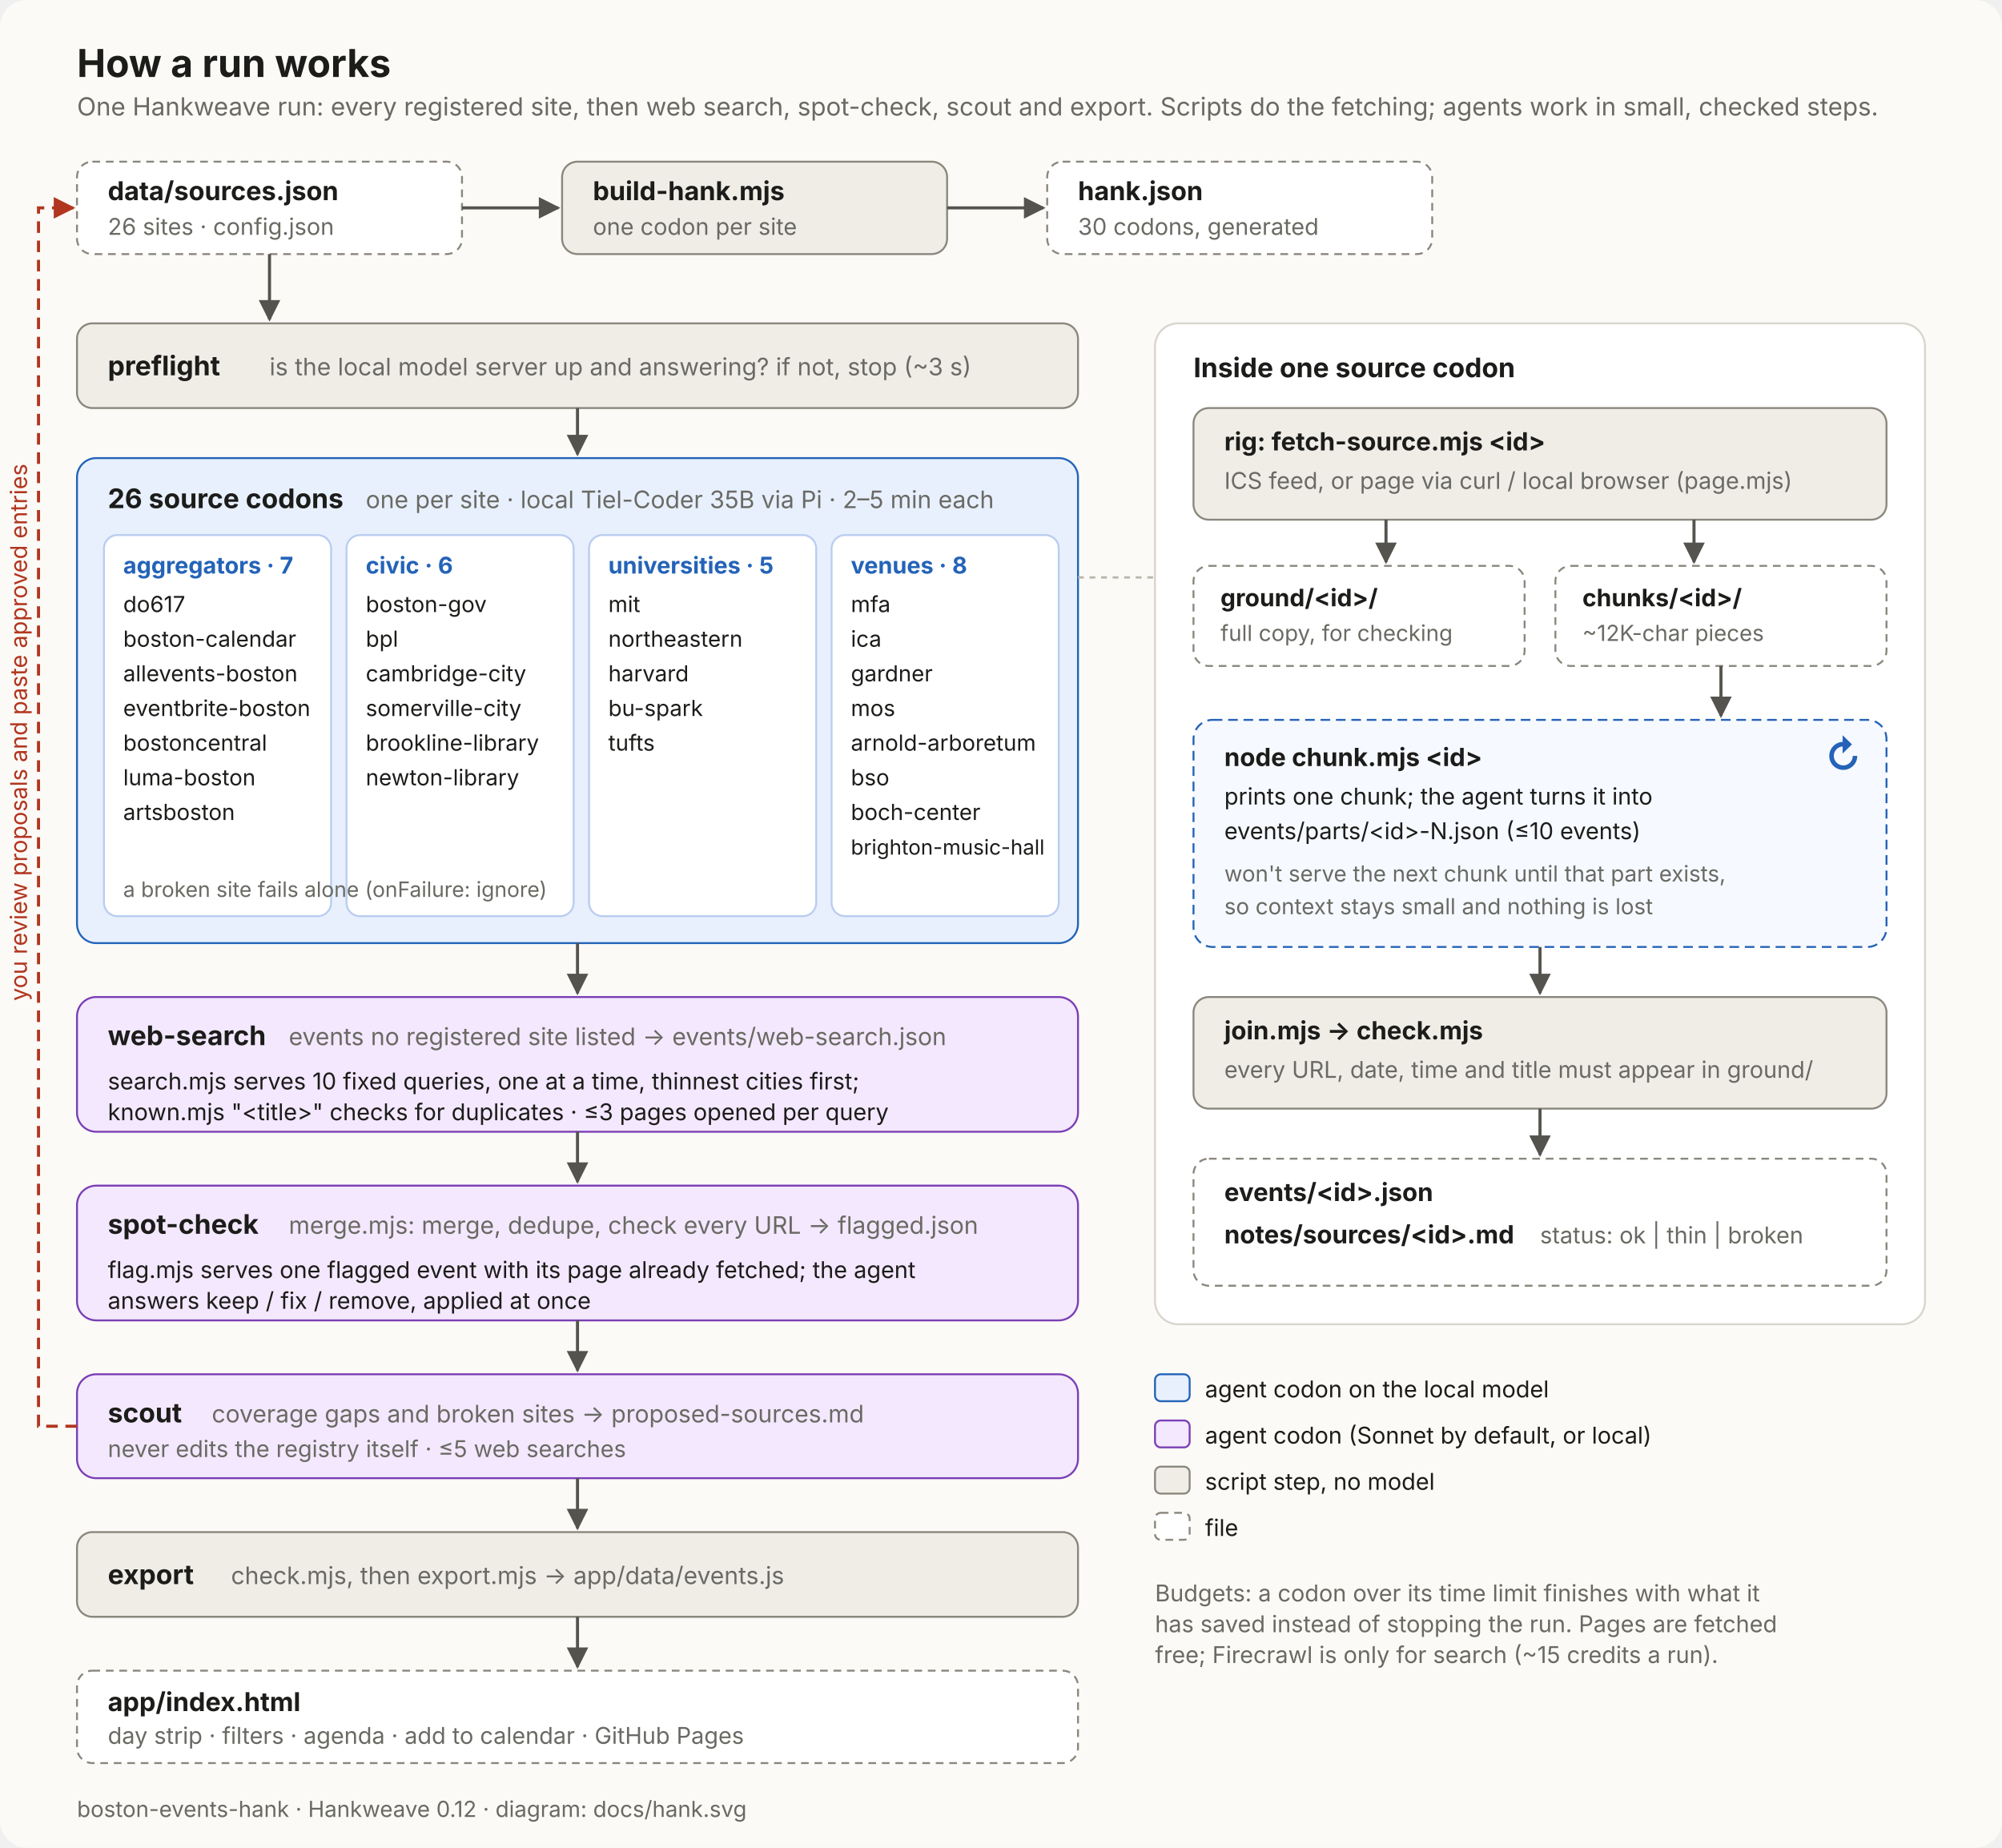
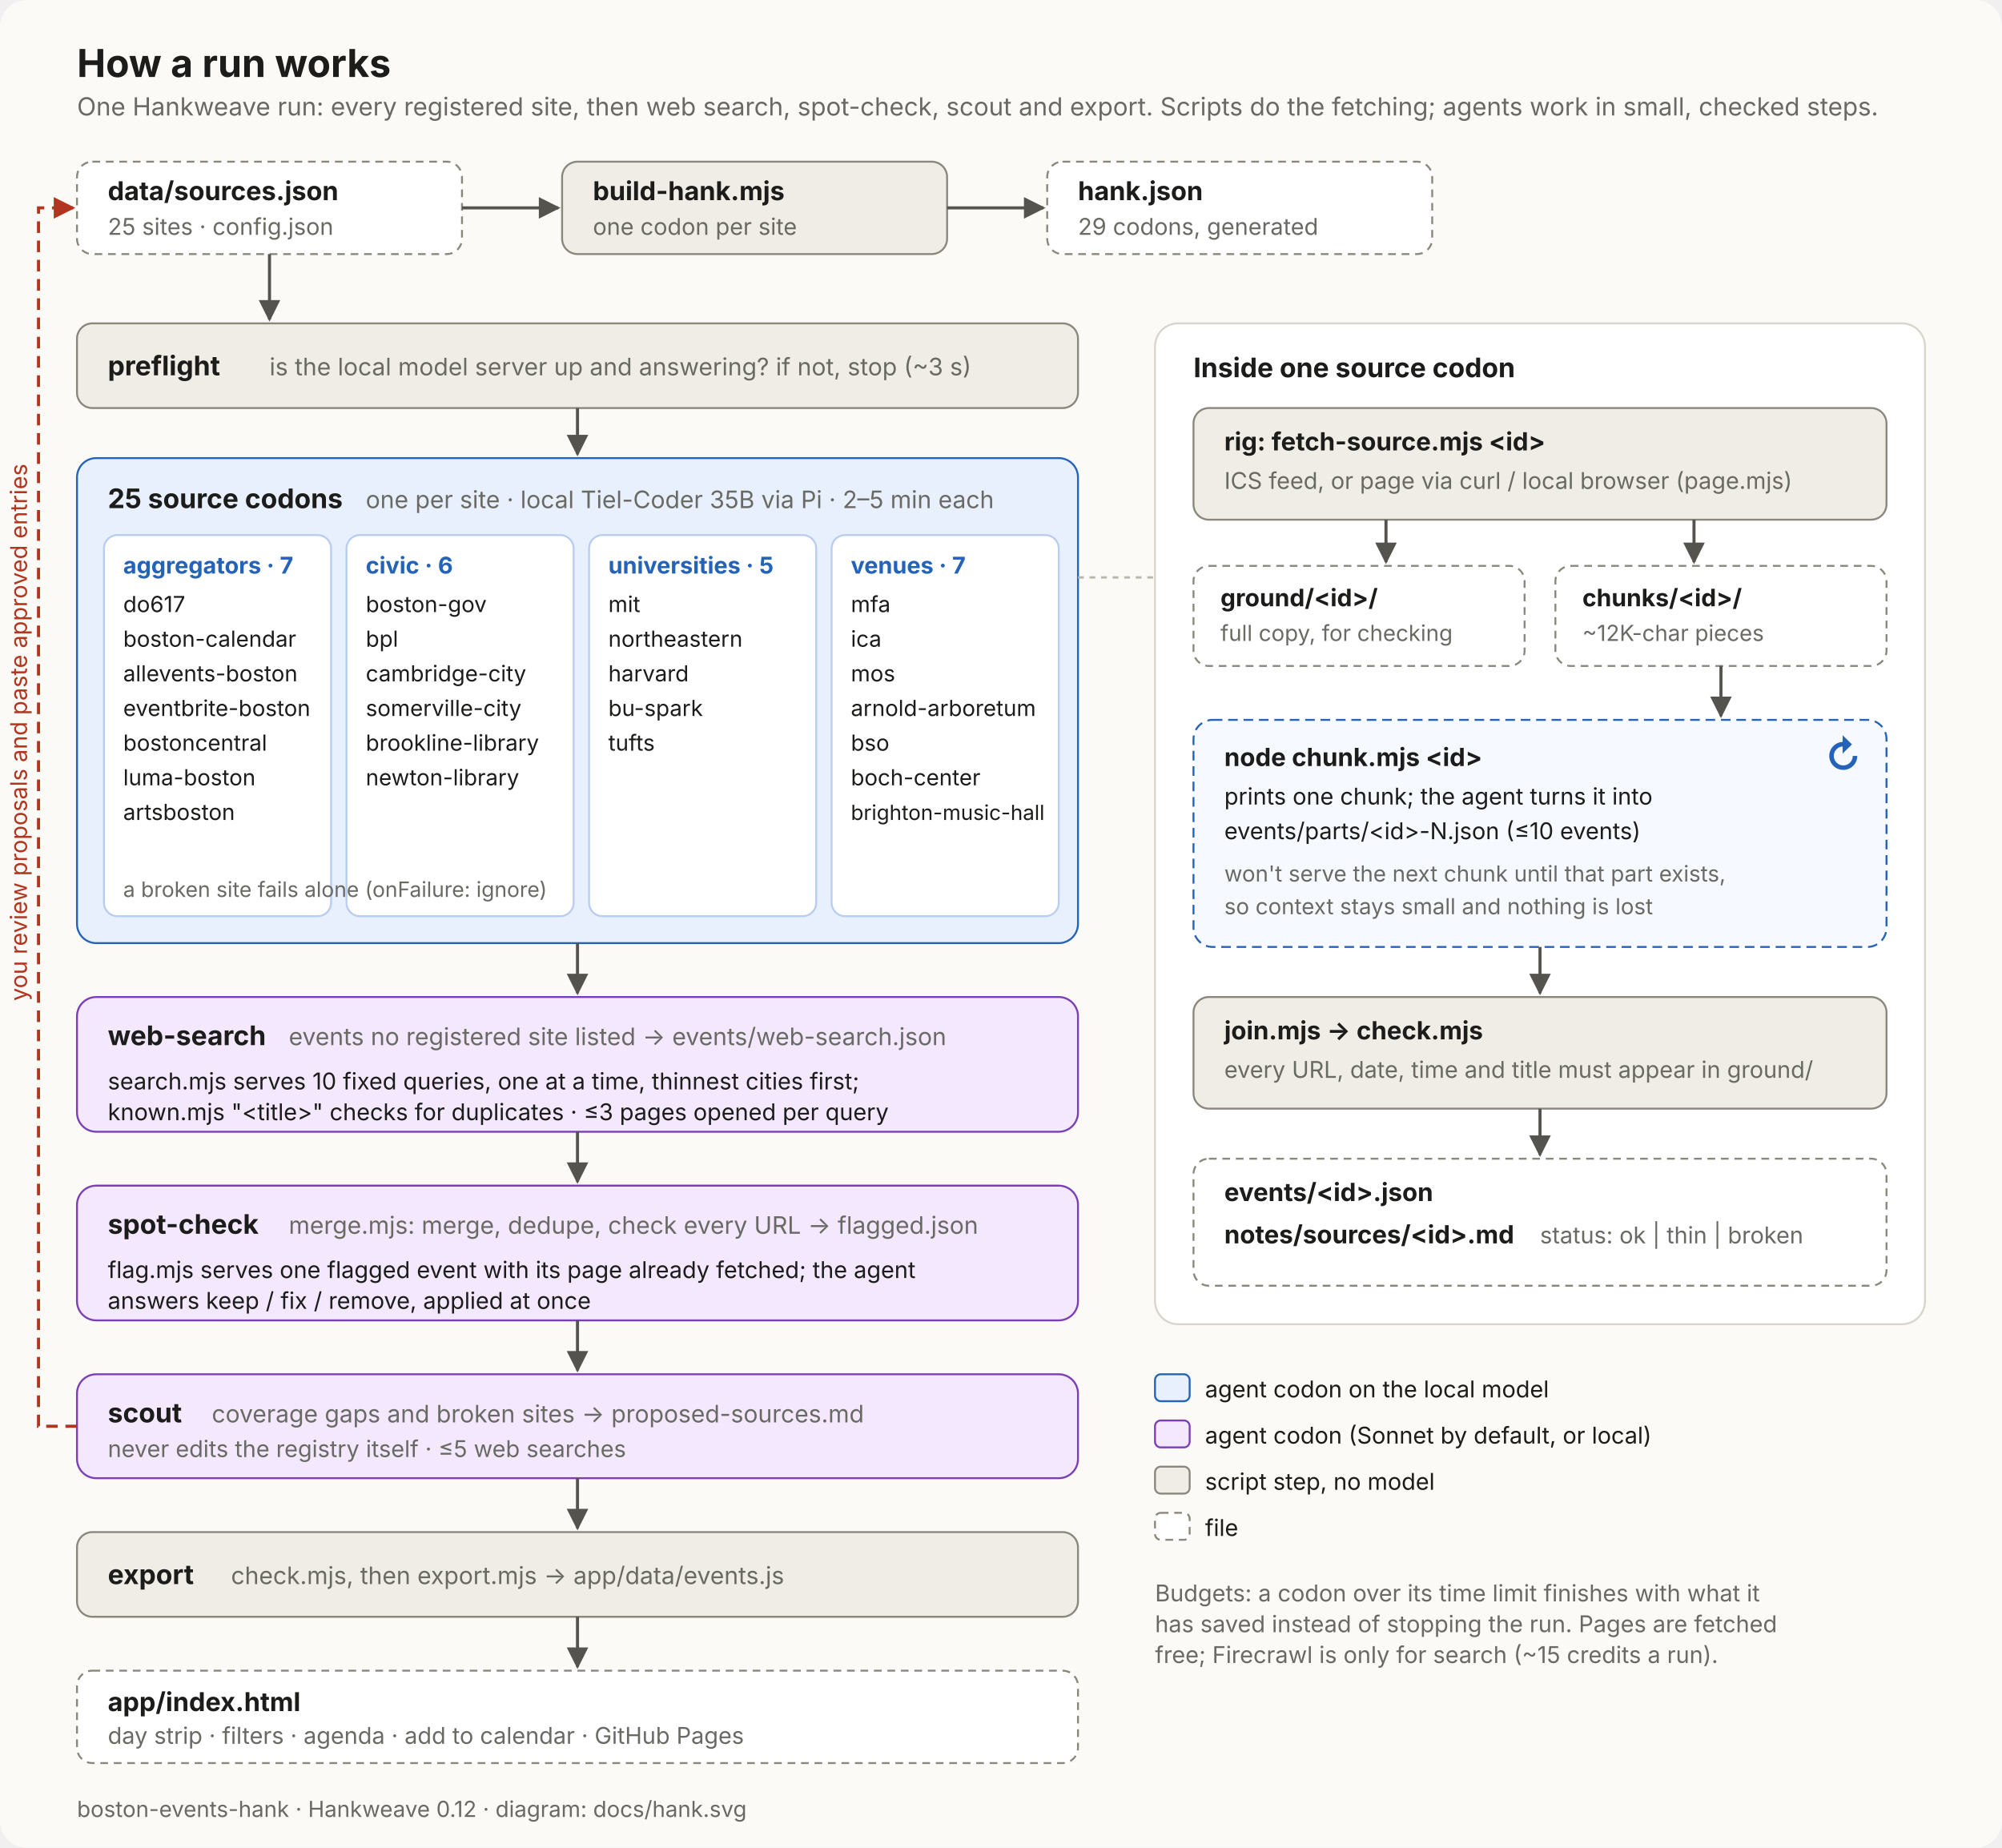
<svg xmlns="http://www.w3.org/2000/svg" viewBox="0 0 1040 960" width="1040" height="960" font-family="system-ui, -apple-system, 'Segoe UI', sans-serif">
  <style>
    .bg { fill: #fbfaf7; }
    .t { fill: #1c1c1a; }
    .m { fill: #6a6a64; }
    .h { font-weight: 700; }
    .local { fill: #e8f0fe; stroke: #2463b8; }
    .tail { fill: #f3e8fd; stroke: #7b3fb5; }
    .script { fill: #efede6; stroke: #8a877d; }
    .file { fill: #ffffff; stroke: #8a877d; stroke-dasharray: 4 3; }
    .inset { fill: #ffffff; stroke: #d8d5cc; }
    .loop { fill: #f6f9ff; stroke: #2463b8; stroke-dasharray: 5 3; }
    .col { fill: #ffffff; stroke: #b9cdf0; }
    .arrow { stroke: #55534d; stroke-width: 1.6; fill: none; marker-end: url(#a); }
    .back { stroke: #b2361f; stroke-width: 1.6; fill: none; stroke-dasharray: 6 4; marker-end: url(#b); }
    .link { stroke: #b9b6ad; stroke-width: 1.2; fill: none; stroke-dasharray: 3 3; }
    .red { fill: #b2361f; }
    .blue { fill: #2463b8; }
    .purple { fill: #7b3fb5; }
    @media (prefers-color-scheme: dark) {
      .bg { fill: #161615; }
      .t { fill: #ecebe6; }
      .m { fill: #9b9a93; }
      .local { fill: #17263d; stroke: #7eaef0; }
      .tail { fill: #2a1d38; stroke: #b98ae6; }
      .script { fill: #262624; stroke: #8f8c84; }
      .file { fill: #1d1d1b; stroke: #8f8c84; }
      .inset { fill: #1d1d1b; stroke: #3a3a36; }
      .loop { fill: #1a2536; stroke: #7eaef0; }
      .col { fill: #1d1d1b; stroke: #33507a; }
      .arrow { stroke: #b4b2aa; }
      .link { stroke: #55534d; }
      .red { fill: #ee8a74; } .back { stroke: #ee8a74; }
      .blue { fill: #7eaef0; }
      .purple { fill: #b98ae6; }
    }
  </style>
  <defs>
    <marker id="a" viewBox="0 0 10 10" refX="9" refY="5" markerWidth="7" markerHeight="7" orient="auto-start-reverse">
      <path d="M0 0 L10 5 L0 10 z" fill="#55534d" />
    </marker>
    <marker id="b" viewBox="0 0 10 10" refX="9" refY="5" markerWidth="7" markerHeight="7" orient="auto-start-reverse">
      <path d="M0 0 L10 5 L0 10 z" fill="#b2361f" />
    </marker>
  </defs>
  <rect class="bg" x="0" y="0" width="1040" height="960" rx="14" />
  <text class="t h" x="40" y="40" font-size="20">How a run works</text>
  <text class="m" x="40" y="60" font-size="13">One Hankweave run: every registered site, then web search, spot-check, scout and export. Scripts do the fetching; agents work in small, checked steps.</text>
  <rect class="file" x="40" y="84" width="200" height="48" rx="8" />
  <text class="t h" x="56" y="104" font-size="13.5">data/sources.json</text>
-   <text class="m" x="56" y="122" font-size="12">26 sites · config.json</text>
+   <text class="m" x="56" y="122" font-size="12">25 sites · config.json</text>
  <path class="arrow" d="M240 108 H290" />
  <rect class="script" x="292" y="84" width="200" height="48" rx="8" />
  <text class="t h" x="308" y="104" font-size="13.5">build-hank.mjs</text>
  <text class="m" x="308" y="122" font-size="12">one codon per site</text>
  <path class="arrow" d="M492 108 H542" />
  <rect class="file" x="544" y="84" width="200" height="48" rx="8" />
  <text class="t h" x="560" y="104" font-size="13.5">hank.json</text>
-   <text class="m" x="560" y="122" font-size="12">30 codons, generated</text>
+   <text class="m" x="560" y="122" font-size="12">29 codons, generated</text>
  <path class="arrow" d="M140 132 V166" />
  <rect class="script" x="40" y="168" width="520" height="44" rx="8" />
  <text class="t h" x="56" y="195" font-size="14">preflight</text>
  <text class="m" x="140" y="195" font-size="12.5">is the local model server up and answering? if not, stop (~3 s)</text>
  <path class="arrow" d="M300 212 V236" />
  <rect class="local" x="40" y="238" width="520" height="252" rx="10" />
-   <text class="t h" x="56" y="264" font-size="14">26 source codons</text>
+   <text class="t h" x="56" y="264" font-size="14">25 source codons</text>
  <text class="m" x="190" y="264" font-size="12.5">one per site · local Tiel-Coder 35B via Pi · 2–5 min each</text>
  <g font-size="11.5">
    <rect class="col" x="54" y="278" width="118" height="198" rx="7" />
    <text class="blue h" x="64" y="298" font-size="12">aggregators · 7</text>
    <text class="t" x="64" y="318">do617</text>
    <text class="t" x="64" y="336">boston-calendar</text>
    <text class="t" x="64" y="354">allevents-boston</text>
    <text class="t" x="64" y="372">eventbrite-boston</text>
    <text class="t" x="64" y="390">bostoncentral</text>
    <text class="t" x="64" y="408">luma-boston</text>
    <text class="t" x="64" y="426">artsboston</text>
    <rect class="col" x="180" y="278" width="118" height="198" rx="7" />
    <text class="blue h" x="190" y="298" font-size="12">civic · 6</text>
    <text class="t" x="190" y="318">boston-gov</text>
    <text class="t" x="190" y="336">bpl</text>
    <text class="t" x="190" y="354">cambridge-city</text>
    <text class="t" x="190" y="372">somerville-city</text>
    <text class="t" x="190" y="390">brookline-library</text>
    <text class="t" x="190" y="408">newton-library</text>
    <rect class="col" x="306" y="278" width="118" height="198" rx="7" />
    <text class="blue h" x="316" y="298" font-size="12">universities · 5</text>
    <text class="t" x="316" y="318">mit</text>
    <text class="t" x="316" y="336">northeastern</text>
    <text class="t" x="316" y="354">harvard</text>
    <text class="t" x="316" y="372">bu-spark</text>
    <text class="t" x="316" y="390">tufts</text>
    <rect class="col" x="432" y="278" width="118" height="198" rx="7" />
-     <text class="blue h" x="442" y="298" font-size="12">venues · 8</text>
+     <text class="blue h" x="442" y="298" font-size="12">venues · 7</text>
    <text class="t" x="442" y="318">mfa</text>
    <text class="t" x="442" y="336">ica</text>
-     <text class="t" x="442" y="354">gardner</text>
-     <text class="t" x="442" y="372">mos</text>
-     <text class="t" x="442" y="390">arnold-arboretum</text>
-     <text class="t" x="442" y="408">bso</text>
-     <text class="t" x="442" y="426">boch-center</text>
-     <text class="t" x="442" y="444" font-size="10.8">brighton-music-hall</text>
+     <text class="t" x="442" y="354">mos</text>
+     <text class="t" x="442" y="372">arnold-arboretum</text>
+     <text class="t" x="442" y="390">bso</text>
+     <text class="t" x="442" y="408">boch-center</text>
+     <text class="t" x="442" y="426" font-size="10.8">brighton-music-hall</text>
  </g>
  <text class="m" x="64" y="466" font-size="11">a broken site fails alone (onFailure: ignore)</text>
  <path class="arrow" d="M300 490 V516" />
  <rect class="tail" x="40" y="518" width="520" height="70" rx="10" />
  <text class="t h" x="56" y="543" font-size="14">web-search</text>
  <text class="m" x="150" y="543" font-size="12.5">events no registered site listed → events/web-search.json</text>
  <text class="t" x="56" y="566" font-size="12">search.mjs serves 10 fixed queries, one at a time, thinnest cities first;</text>
  <text class="t" x="56" y="582" font-size="12">known.mjs "&lt;title&gt;" checks for duplicates · ≤3 pages opened per query</text>
  <path class="arrow" d="M300 588 V614" />
  <rect class="tail" x="40" y="616" width="520" height="70" rx="10" />
  <text class="t h" x="56" y="641" font-size="14">spot-check</text>
  <text class="m" x="150" y="641" font-size="12.5">merge.mjs: merge, dedupe, check every URL → flagged.json</text>
  <text class="t" x="56" y="664" font-size="12">flag.mjs serves one flagged event with its page already fetched; the agent</text>
  <text class="t" x="56" y="680" font-size="12">answers keep / fix / remove, applied at once</text>
  <path class="arrow" d="M300 686 V712" />
  <rect class="tail" x="40" y="714" width="520" height="54" rx="10" />
  <text class="t h" x="56" y="739" font-size="14">scout</text>
  <text class="m" x="110" y="739" font-size="12.5">coverage gaps and broken sites → proposed-sources.md</text>
  <text class="m" x="56" y="757" font-size="12">never edits the registry itself · ≤5 web searches</text>
  <path class="arrow" d="M300 768 V794" />
  <rect class="script" x="40" y="796" width="520" height="44" rx="8" />
  <text class="t h" x="56" y="823" font-size="14">export</text>
  <text class="m" x="120" y="823" font-size="12.5">check.mjs, then export.mjs → app/data/events.js</text>
  <path class="arrow" d="M300 840 V866" />
  <rect class="file" x="40" y="868" width="520" height="48" rx="8" />
  <text class="t h" x="56" y="889" font-size="13.5">app/index.html</text>
  <text class="m" x="56" y="906" font-size="12">day strip · filters · agenda · add to calendar · GitHub Pages</text>
  <path class="back" d="M40 741 H20 V108 H38" />
  <text class="red" x="0" y="0" font-size="12" transform="translate(14 520) rotate(-90)">you review proposals and paste approved entries</text>
  <path class="link" d="M560 300 H600" />
  <rect class="inset" x="600" y="168" width="400" height="520" rx="12" />
  <text class="t h" x="620" y="196" font-size="14">Inside one source codon</text>
  <rect class="script" x="620" y="212" width="360" height="58" rx="8" />
  <text class="t h" x="636" y="234" font-size="13">rig: fetch-source.mjs &lt;id&gt;</text>
  <text class="m" x="636" y="254" font-size="12">ICS feed, or page via curl / local browser (page.mjs)</text>
  <path class="arrow" d="M720 270 V292" />
  <path class="arrow" d="M880 270 V292" />
  <rect class="file" x="620" y="294" width="172" height="52" rx="8" />
  <text class="t h" x="634" y="315" font-size="12.5">ground/&lt;id&gt;/</text>
  <text class="m" x="634" y="333" font-size="11.5">full copy, for checking</text>
  <rect class="file" x="808" y="294" width="172" height="52" rx="8" />
  <text class="t h" x="822" y="315" font-size="12.5">chunks/&lt;id&gt;/</text>
  <text class="m" x="822" y="333" font-size="11.5">~12K-char pieces</text>
  <path class="arrow" d="M894 346 V372" />
  <rect class="loop" x="620" y="374" width="360" height="118" rx="10" />
  <text class="t h" x="636" y="398" font-size="13">node chunk.mjs &lt;id&gt;</text>
  <text class="t" x="636" y="418" font-size="12">prints one chunk; the agent turns it into</text>
  <text class="t" x="636" y="436" font-size="12">events/parts/&lt;id&gt;-N.json (≤10 events)</text>
  <text class="m" x="636" y="458" font-size="11.5">won't serve the next chunk until that part exists,</text>
  <text class="m" x="636" y="475" font-size="11.5">so context stays small and nothing is lost</text>
  <text class="blue h" x="948" y="400" font-size="20">↻</text>
  <path class="arrow" d="M800 492 V516" />
  <rect class="script" x="620" y="518" width="360" height="58" rx="8" />
  <text class="t h" x="636" y="540" font-size="13">join.mjs → check.mjs</text>
  <text class="m" x="636" y="560" font-size="12">every URL, date, time and title must appear in ground/</text>
  <path class="arrow" d="M800 576 V600" />
  <rect class="file" x="620" y="602" width="360" height="66" rx="8" />
  <text class="t h" x="636" y="624" font-size="13">events/&lt;id&gt;.json</text>
  <text class="t h" x="636" y="646" font-size="13">notes/sources/&lt;id&gt;.md</text>
  <text class="m" x="800" y="646" font-size="12">status: ok | thin | broken</text>
  <g font-size="12">
    <rect class="local" x="600" y="714" width="18" height="14" rx="3" />
    <text class="t" x="626" y="726">agent codon on the local model</text>
    <rect class="tail" x="600" y="738" width="18" height="14" rx="3" />
    <text class="t" x="626" y="750">agent codon (Sonnet by default, or local)</text>
    <rect class="script" x="600" y="762" width="18" height="14" rx="3" />
    <text class="t" x="626" y="774">script step, no model</text>
    <rect class="file" x="600" y="786" width="18" height="14" rx="3" />
    <text class="t" x="626" y="798">file</text>
  </g>
  <text class="m" x="600" y="832" font-size="12">Budgets: a codon over its time limit finishes with what it</text>
  <text class="m" x="600" y="848" font-size="12">has saved instead of stopping the run. Pages are fetched</text>
  <text class="m" x="600" y="864" font-size="12">free; Firecrawl is only for search (~15 credits a run).</text>
  <text class="m" x="40" y="944" font-size="11.5">boston-events-hank · Hankweave 0.12 · diagram: docs/hank.svg</text>
</svg>
